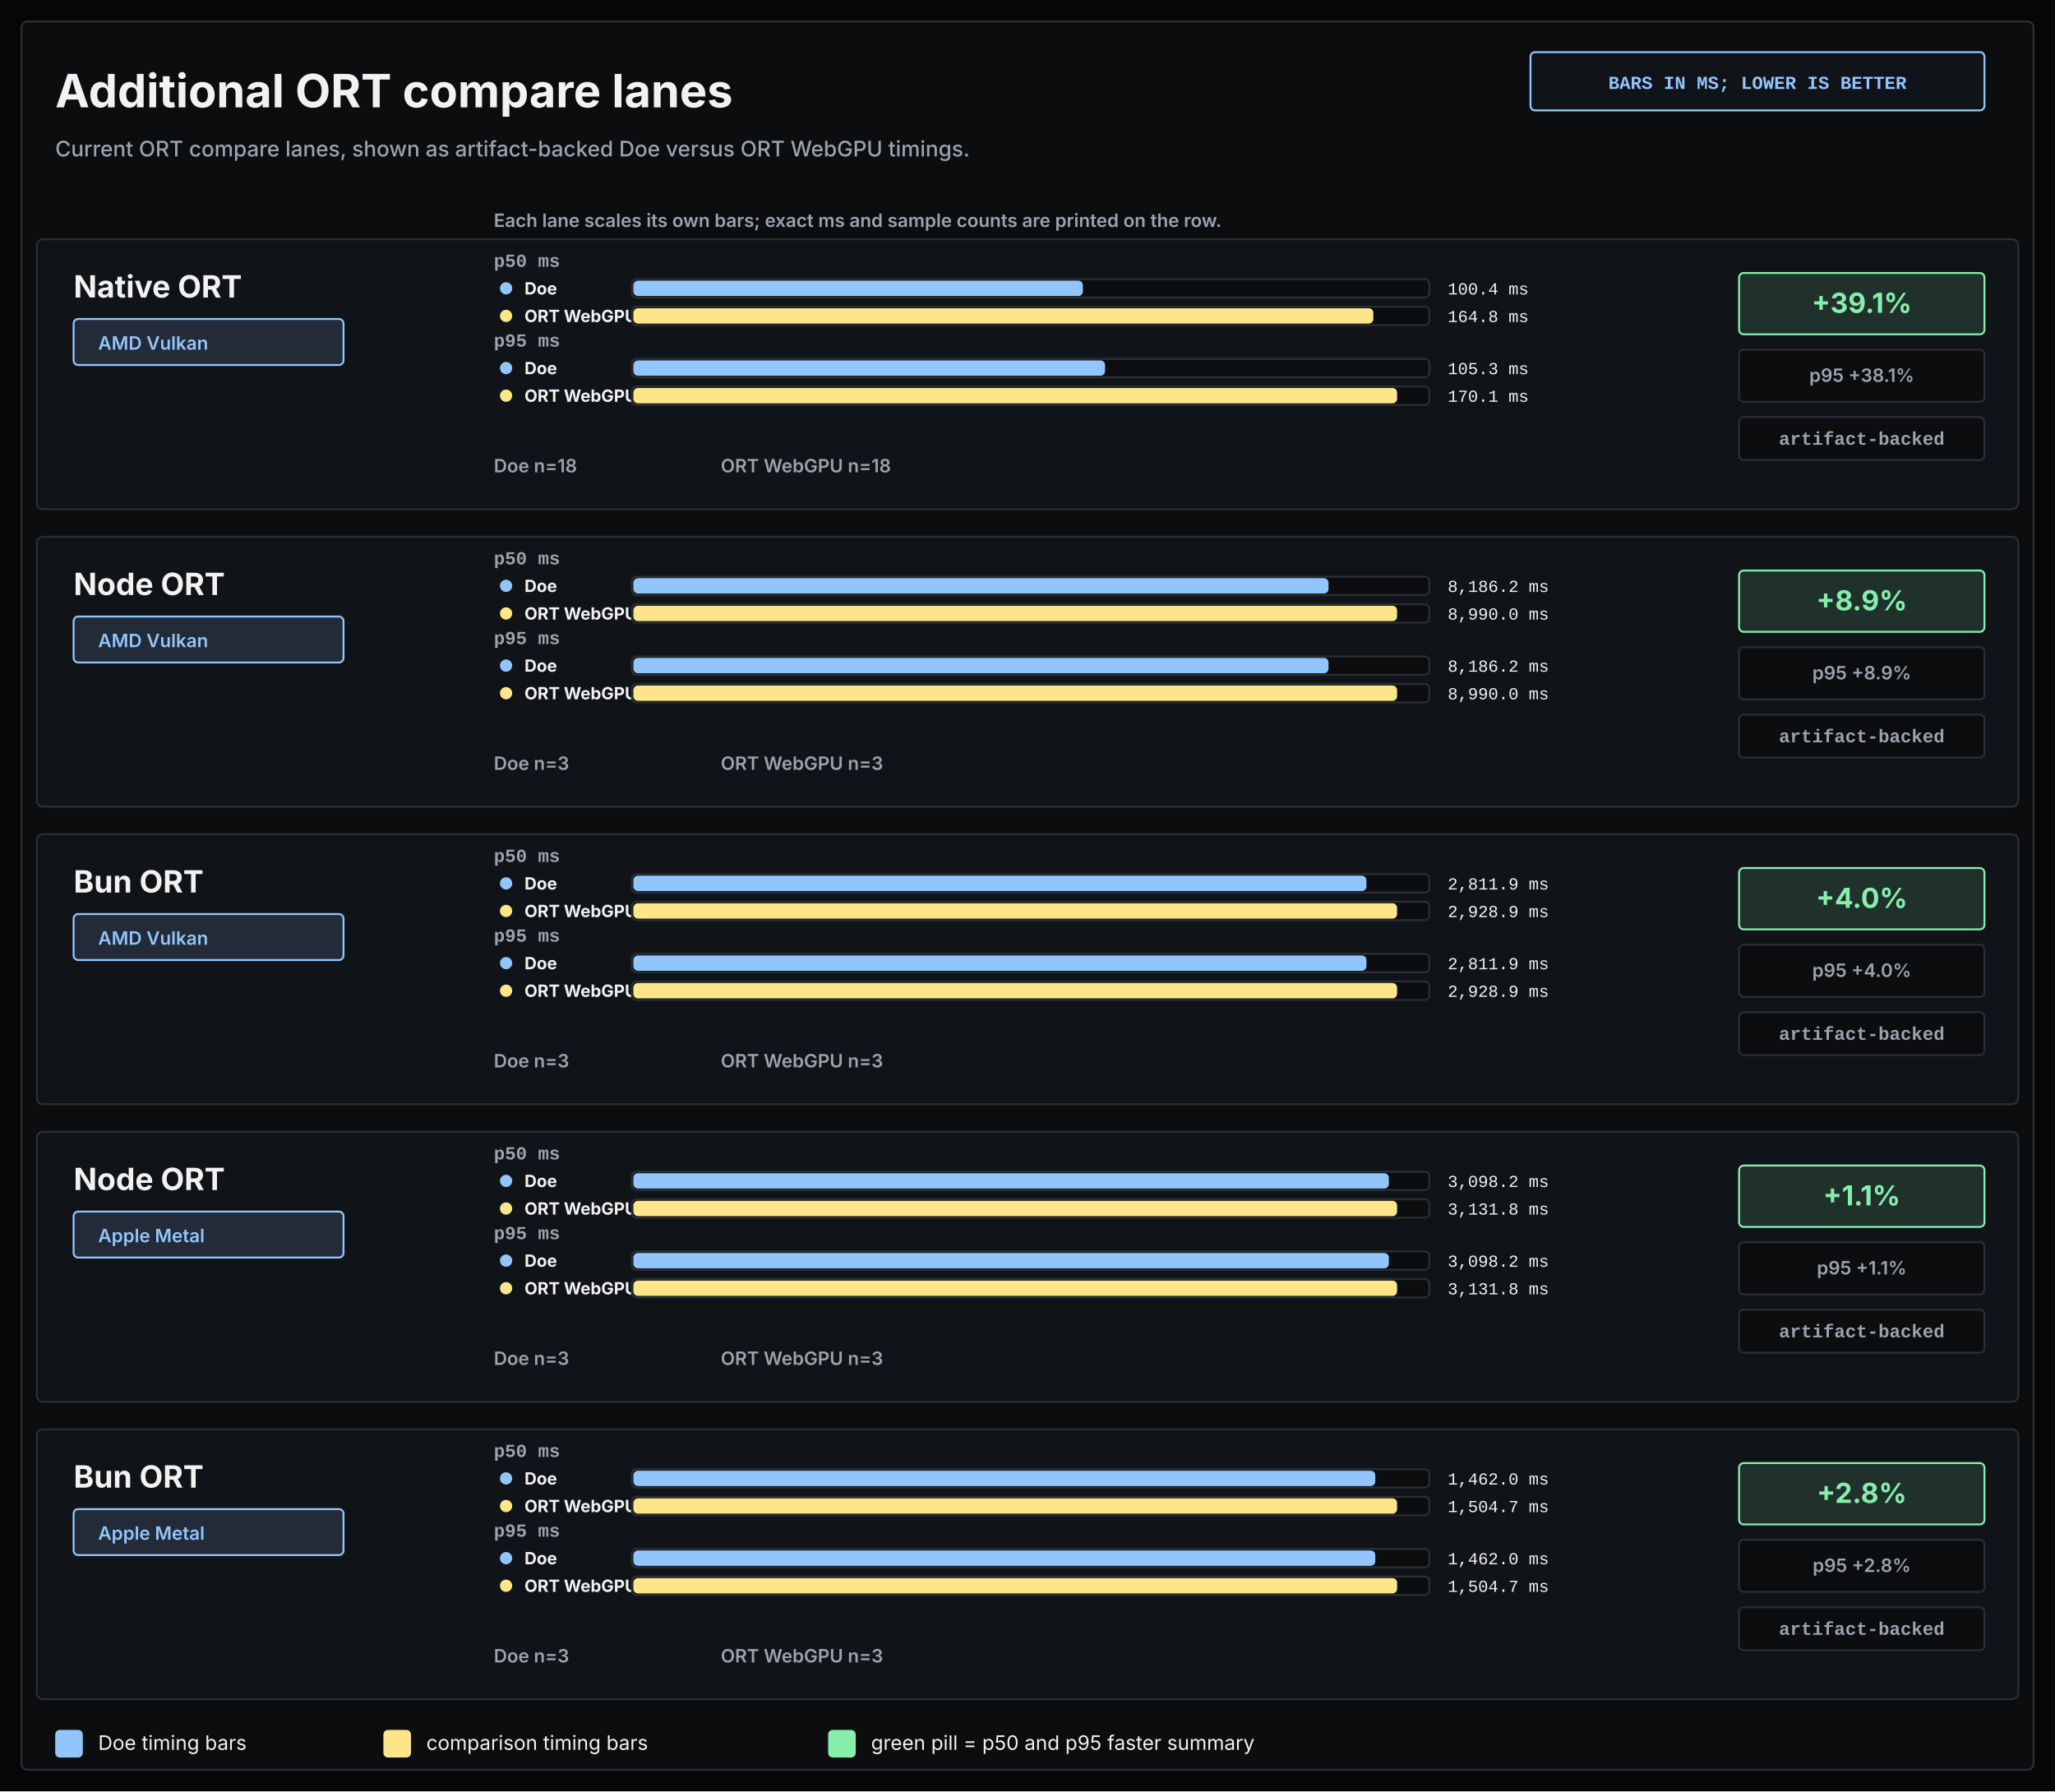
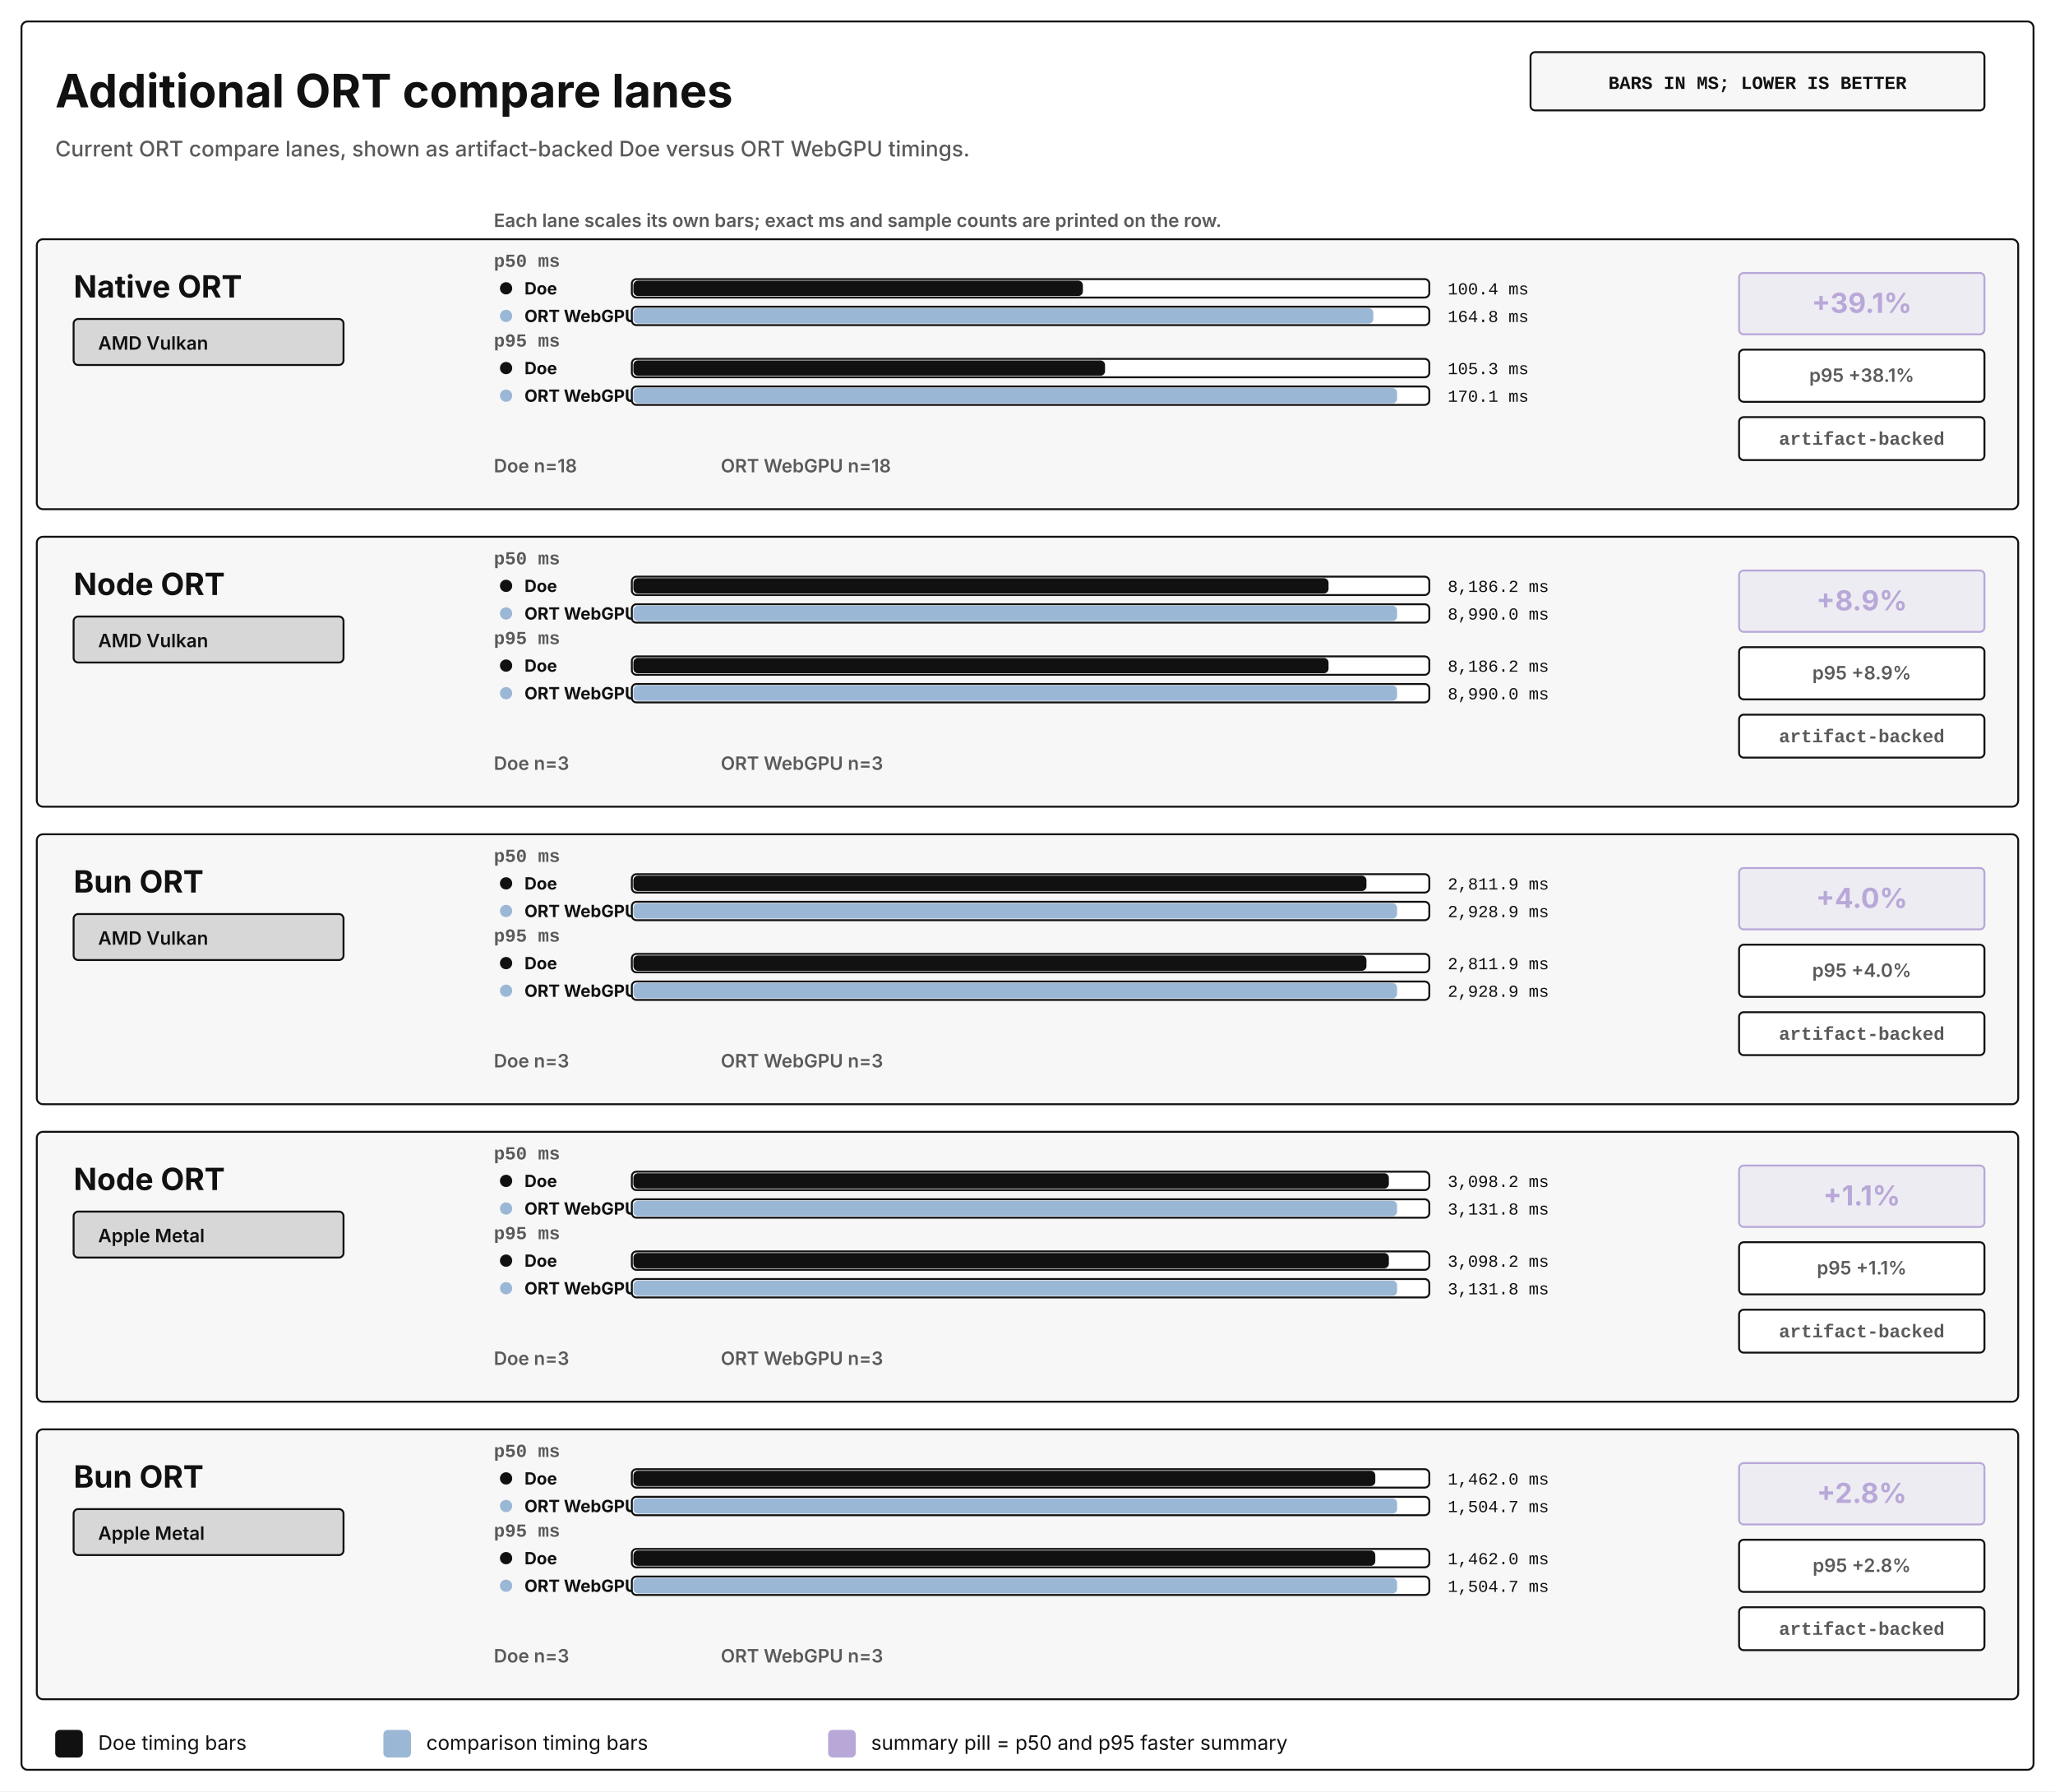
<svg xmlns="http://www.w3.org/2000/svg" width="1340" height="1168" viewBox="0 0 1340 1168" role="img" aria-labelledby="chart-title chart-desc">
  <defs>
    <style>
-   text { fill: #f2f2f0; font-family: Inter, 'Segoe UI', 'Helvetica Neue', Arial, sans-serif; letter-spacing: 0; }
+   text { fill: #111111; font-family: Inter, 'Segoe UI', 'Helvetica Neue', Arial, sans-serif; letter-spacing: 0; }
  .ev-title { font-size: 30px; font-weight: 700; }
-   .ev-subtitle { font-size: 14px; fill: #9ca3af; font-weight: 500; }
+   .ev-subtitle { font-size: 14px; fill: #5a5a5a; font-weight: 500; }
  .ev-node-title { font-size: 20px; font-weight: 700; }
-   .ev-label { font-size: 12px; fill: #9ca3af; font-weight: 600; }
+   .ev-label { font-size: 12px; fill: #5a5a5a; font-weight: 600; }
  .ev-mono { font-family: SFMono-Regular, Menlo, Consolas, 'Liberation Mono', monospace; }
</style>
  </defs>
-   <rect x="0" y="0" width="1340" height="1168" fill="#050607" />
-   <rect x="14" y="14" width="1312" height="1140" rx="4" fill="#0b0d0f" stroke="#2a2f35" stroke-width="1.25" />
+   <rect x="0" y="0" width="1340" height="1168" fill="#ffffff" />
+   <rect x="14" y="14" width="1312" height="1140" rx="4" fill="#ffffff" stroke="#111111" stroke-width="1.25" />
  <text x="36" y="70" class="ev-title">Additional ORT compare lanes</text>
  <text x="36" y="102" class="ev-subtitle">Current ORT compare lanes, shown as artifact-backed Doe versus ORT WebGPU timings.</text>
-   <rect x="998" y="34" width="296" height="38" rx="3" fill="#101317" stroke="#93c5fd" stroke-width="1.25" />
-   <text x="1146" y="58" text-anchor="middle" class="ev-label ev-mono" style="fill:#93c5fd">BARS IN MS; LOWER IS BETTER</text>
+   <rect x="998" y="34" width="296" height="38" rx="3" fill="#f7f7f7" stroke="#111111" stroke-width="1.25" />
+   <text x="1146" y="58" text-anchor="middle" class="ev-label ev-mono" style="fill:#111111">BARS IN MS; LOWER IS BETTER</text>
  <text x="322" y="148" class="ev-label">Each lane scales its own bars; exact ms and sample counts are printed on the row.</text>
-   <rect x="24" y="156" width="1292" height="176" rx="4" fill="#101317" stroke="#2a2f35" stroke-width="1.25" />
+   <rect x="24" y="156" width="1292" height="176" rx="4" fill="#f7f7f7" stroke="#111111" stroke-width="1.25" />
  <text x="48" y="194" class="ev-node-title">Native ORT</text>
-   <rect x="48" y="208" width="176" height="30" rx="3" fill="#93c5fd" fill-opacity="0.14" stroke="#93c5fd" stroke-width="1.25" />
-   <text x="64" y="228" class="ev-label" style="fill:#93c5fd">AMD Vulkan</text>
+   <rect x="48" y="208" width="176" height="30" rx="3" fill="#111111" fill-opacity="0.14" stroke="#111111" stroke-width="1.25" />
+   <text x="64" y="228" class="ev-label" style="fill:#111111">AMD Vulkan</text>
  <text x="322" y="174" class="ev-label ev-mono">p50 ms</text>
-   <circle cx="330" cy="188" r="4" fill="#93c5fd" />
+   <circle cx="330" cy="188" r="4" fill="#111111" />
  <text x="342" y="192" font-size="11" font-weight="700">Doe</text>
-   <rect x="412" y="182" width="520" height="12" rx="3" fill="#0b0d0f" stroke="#2a2f35" stroke-width="1.25" />
-   <rect x="413" y="183" width="293.11" height="10" rx="3" fill="#93c5fd" />
+   <rect x="412" y="182" width="520" height="12" rx="3" fill="#ffffff" stroke="#111111" stroke-width="1.25" />
+   <rect x="413" y="183" width="293.11" height="10" rx="3" fill="#111111" />
  <text x="944" y="192" class="ev-mono" font-size="11">100.4 ms</text>
-   <circle cx="330" cy="206" r="4" fill="#fde68a" />
+   <circle cx="330" cy="206" r="4" fill="#9bb7d6" />
  <text x="342" y="210" font-size="11" font-weight="700">ORT WebGPU</text>
-   <rect x="412" y="200" width="520" height="12" rx="3" fill="#0b0d0f" stroke="#2a2f35" stroke-width="1.25" />
-   <rect x="413" y="201" width="482.514" height="10" rx="3" fill="#fde68a" />
+   <rect x="412" y="200" width="520" height="12" rx="3" fill="#ffffff" stroke="#111111" stroke-width="1.25" />
+   <rect x="413" y="201" width="482.514" height="10" rx="3" fill="#9bb7d6" />
  <text x="944" y="210" class="ev-mono" font-size="11">164.8 ms</text>
  <text x="322" y="226" class="ev-label ev-mono">p95 ms</text>
-   <circle cx="330" cy="240" r="4" fill="#93c5fd" />
+   <circle cx="330" cy="240" r="4" fill="#111111" />
  <text x="342" y="244" font-size="11" font-weight="700">Doe</text>
-   <rect x="412" y="234" width="520" height="12" rx="3" fill="#0b0d0f" stroke="#2a2f35" stroke-width="1.25" />
-   <rect x="413" y="235" width="307.566" height="10" rx="3" fill="#93c5fd" />
+   <rect x="412" y="234" width="520" height="12" rx="3" fill="#ffffff" stroke="#111111" stroke-width="1.25" />
+   <rect x="413" y="235" width="307.566" height="10" rx="3" fill="#111111" />
  <text x="944" y="244" class="ev-mono" font-size="11">105.3 ms</text>
-   <circle cx="330" cy="258" r="4" fill="#fde68a" />
+   <circle cx="330" cy="258" r="4" fill="#9bb7d6" />
  <text x="342" y="262" font-size="11" font-weight="700">ORT WebGPU</text>
-   <rect x="412" y="252" width="520" height="12" rx="3" fill="#0b0d0f" stroke="#2a2f35" stroke-width="1.25" />
-   <rect x="413" y="253" width="498" height="10" rx="3" fill="#fde68a" />
+   <rect x="412" y="252" width="520" height="12" rx="3" fill="#ffffff" stroke="#111111" stroke-width="1.25" />
+   <rect x="413" y="253" width="498" height="10" rx="3" fill="#9bb7d6" />
  <text x="944" y="262" class="ev-mono" font-size="11">170.1 ms</text>
  <text x="322" y="308" class="ev-label">Doe n=18</text>
  <text x="470" y="308" class="ev-label">ORT WebGPU n=18</text>
-   <rect x="1134" y="178" width="160" height="40" rx="3" fill="#86efac" fill-opacity="0.14" stroke="#86efac" stroke-width="1.25" />
-   <text x="1214" y="204" text-anchor="middle" font-size="18" font-weight="700" style="fill:#86efac">+39.1%</text>
-   <rect x="1134" y="228" width="160" height="34" rx="3" fill="#0b0d0f" stroke="#2a2f35" stroke-width="1.25" />
+   <rect x="1134" y="178" width="160" height="40" rx="3" fill="#b8a8d8" fill-opacity="0.14" stroke="#b8a8d8" stroke-width="1.25" />
+   <text x="1214" y="204" text-anchor="middle" font-size="18" font-weight="700" style="fill:#b8a8d8">+39.1%</text>
+   <rect x="1134" y="228" width="160" height="34" rx="3" fill="#ffffff" stroke="#111111" stroke-width="1.25" />
  <text x="1214" y="249" text-anchor="middle" class="ev-label">p95 +38.1%</text>
-   <rect x="1134" y="272" width="160" height="28" rx="3" fill="#0b0d0f" stroke="#2a2f35" stroke-width="1.25" />
+   <rect x="1134" y="272" width="160" height="28" rx="3" fill="#ffffff" stroke="#111111" stroke-width="1.25" />
  <text x="1214" y="290" text-anchor="middle" class="ev-label ev-mono">artifact-backed</text>
-   <rect x="24" y="350" width="1292" height="176" rx="4" fill="#101317" stroke="#2a2f35" stroke-width="1.25" />
+   <rect x="24" y="350" width="1292" height="176" rx="4" fill="#f7f7f7" stroke="#111111" stroke-width="1.25" />
  <text x="48" y="388" class="ev-node-title">Node ORT</text>
-   <rect x="48" y="402" width="176" height="30" rx="3" fill="#93c5fd" fill-opacity="0.14" stroke="#93c5fd" stroke-width="1.25" />
-   <text x="64" y="422" class="ev-label" style="fill:#93c5fd">AMD Vulkan</text>
+   <rect x="48" y="402" width="176" height="30" rx="3" fill="#111111" fill-opacity="0.14" stroke="#111111" stroke-width="1.25" />
+   <text x="64" y="422" class="ev-label" style="fill:#111111">AMD Vulkan</text>
  <text x="322" y="368" class="ev-label ev-mono">p50 ms</text>
-   <circle cx="330" cy="382" r="4" fill="#93c5fd" />
+   <circle cx="330" cy="382" r="4" fill="#111111" />
  <text x="342" y="386" font-size="11" font-weight="700">Doe</text>
-   <rect x="412" y="376" width="520" height="12" rx="3" fill="#0b0d0f" stroke="#2a2f35" stroke-width="1.25" />
-   <rect x="413" y="377" width="453.297" height="10" rx="3" fill="#93c5fd" />
+   <rect x="412" y="376" width="520" height="12" rx="3" fill="#ffffff" stroke="#111111" stroke-width="1.25" />
+   <rect x="413" y="377" width="453.297" height="10" rx="3" fill="#111111" />
  <text x="944" y="386" class="ev-mono" font-size="11">8,186.2 ms</text>
-   <circle cx="330" cy="400" r="4" fill="#fde68a" />
+   <circle cx="330" cy="400" r="4" fill="#9bb7d6" />
  <text x="342" y="404" font-size="11" font-weight="700">ORT WebGPU</text>
-   <rect x="412" y="394" width="520" height="12" rx="3" fill="#0b0d0f" stroke="#2a2f35" stroke-width="1.25" />
-   <rect x="413" y="395" width="498" height="10" rx="3" fill="#fde68a" />
+   <rect x="412" y="394" width="520" height="12" rx="3" fill="#ffffff" stroke="#111111" stroke-width="1.25" />
+   <rect x="413" y="395" width="498" height="10" rx="3" fill="#9bb7d6" />
  <text x="944" y="404" class="ev-mono" font-size="11">8,990.0 ms</text>
  <text x="322" y="420" class="ev-label ev-mono">p95 ms</text>
-   <circle cx="330" cy="434" r="4" fill="#93c5fd" />
+   <circle cx="330" cy="434" r="4" fill="#111111" />
  <text x="342" y="438" font-size="11" font-weight="700">Doe</text>
-   <rect x="412" y="428" width="520" height="12" rx="3" fill="#0b0d0f" stroke="#2a2f35" stroke-width="1.25" />
-   <rect x="413" y="429" width="453.297" height="10" rx="3" fill="#93c5fd" />
+   <rect x="412" y="428" width="520" height="12" rx="3" fill="#ffffff" stroke="#111111" stroke-width="1.25" />
+   <rect x="413" y="429" width="453.297" height="10" rx="3" fill="#111111" />
  <text x="944" y="438" class="ev-mono" font-size="11">8,186.2 ms</text>
-   <circle cx="330" cy="452" r="4" fill="#fde68a" />
+   <circle cx="330" cy="452" r="4" fill="#9bb7d6" />
  <text x="342" y="456" font-size="11" font-weight="700">ORT WebGPU</text>
-   <rect x="412" y="446" width="520" height="12" rx="3" fill="#0b0d0f" stroke="#2a2f35" stroke-width="1.25" />
-   <rect x="413" y="447" width="498" height="10" rx="3" fill="#fde68a" />
+   <rect x="412" y="446" width="520" height="12" rx="3" fill="#ffffff" stroke="#111111" stroke-width="1.25" />
+   <rect x="413" y="447" width="498" height="10" rx="3" fill="#9bb7d6" />
  <text x="944" y="456" class="ev-mono" font-size="11">8,990.0 ms</text>
  <text x="322" y="502" class="ev-label">Doe n=3</text>
  <text x="470" y="502" class="ev-label">ORT WebGPU n=3</text>
-   <rect x="1134" y="372" width="160" height="40" rx="3" fill="#86efac" fill-opacity="0.14" stroke="#86efac" stroke-width="1.25" />
-   <text x="1214" y="398" text-anchor="middle" font-size="18" font-weight="700" style="fill:#86efac">+8.9%</text>
-   <rect x="1134" y="422" width="160" height="34" rx="3" fill="#0b0d0f" stroke="#2a2f35" stroke-width="1.25" />
+   <rect x="1134" y="372" width="160" height="40" rx="3" fill="#b8a8d8" fill-opacity="0.14" stroke="#b8a8d8" stroke-width="1.25" />
+   <text x="1214" y="398" text-anchor="middle" font-size="18" font-weight="700" style="fill:#b8a8d8">+8.9%</text>
+   <rect x="1134" y="422" width="160" height="34" rx="3" fill="#ffffff" stroke="#111111" stroke-width="1.25" />
  <text x="1214" y="443" text-anchor="middle" class="ev-label">p95 +8.9%</text>
-   <rect x="1134" y="466" width="160" height="28" rx="3" fill="#0b0d0f" stroke="#2a2f35" stroke-width="1.25" />
+   <rect x="1134" y="466" width="160" height="28" rx="3" fill="#ffffff" stroke="#111111" stroke-width="1.25" />
  <text x="1214" y="484" text-anchor="middle" class="ev-label ev-mono">artifact-backed</text>
-   <rect x="24" y="544" width="1292" height="176" rx="4" fill="#101317" stroke="#2a2f35" stroke-width="1.25" />
+   <rect x="24" y="544" width="1292" height="176" rx="4" fill="#f7f7f7" stroke="#111111" stroke-width="1.25" />
  <text x="48" y="582" class="ev-node-title">Bun ORT</text>
-   <rect x="48" y="596" width="176" height="30" rx="3" fill="#93c5fd" fill-opacity="0.14" stroke="#93c5fd" stroke-width="1.25" />
-   <text x="64" y="616" class="ev-label" style="fill:#93c5fd">AMD Vulkan</text>
+   <rect x="48" y="596" width="176" height="30" rx="3" fill="#111111" fill-opacity="0.14" stroke="#111111" stroke-width="1.25" />
+   <text x="64" y="616" class="ev-label" style="fill:#111111">AMD Vulkan</text>
  <text x="322" y="562" class="ev-label ev-mono">p50 ms</text>
-   <circle cx="330" cy="576" r="4" fill="#93c5fd" />
+   <circle cx="330" cy="576" r="4" fill="#111111" />
  <text x="342" y="580" font-size="11" font-weight="700">Doe</text>
-   <rect x="412" y="570" width="520" height="12" rx="3" fill="#0b0d0f" stroke="#2a2f35" stroke-width="1.25" />
-   <rect x="413" y="571" width="478.024" height="10" rx="3" fill="#93c5fd" />
+   <rect x="412" y="570" width="520" height="12" rx="3" fill="#ffffff" stroke="#111111" stroke-width="1.25" />
+   <rect x="413" y="571" width="478.024" height="10" rx="3" fill="#111111" />
  <text x="944" y="580" class="ev-mono" font-size="11">2,811.9 ms</text>
-   <circle cx="330" cy="594" r="4" fill="#fde68a" />
+   <circle cx="330" cy="594" r="4" fill="#9bb7d6" />
  <text x="342" y="598" font-size="11" font-weight="700">ORT WebGPU</text>
-   <rect x="412" y="588" width="520" height="12" rx="3" fill="#0b0d0f" stroke="#2a2f35" stroke-width="1.25" />
-   <rect x="413" y="589" width="498" height="10" rx="3" fill="#fde68a" />
+   <rect x="412" y="588" width="520" height="12" rx="3" fill="#ffffff" stroke="#111111" stroke-width="1.25" />
+   <rect x="413" y="589" width="498" height="10" rx="3" fill="#9bb7d6" />
  <text x="944" y="598" class="ev-mono" font-size="11">2,928.9 ms</text>
  <text x="322" y="614" class="ev-label ev-mono">p95 ms</text>
-   <circle cx="330" cy="628" r="4" fill="#93c5fd" />
+   <circle cx="330" cy="628" r="4" fill="#111111" />
  <text x="342" y="632" font-size="11" font-weight="700">Doe</text>
-   <rect x="412" y="622" width="520" height="12" rx="3" fill="#0b0d0f" stroke="#2a2f35" stroke-width="1.25" />
-   <rect x="413" y="623" width="478.024" height="10" rx="3" fill="#93c5fd" />
+   <rect x="412" y="622" width="520" height="12" rx="3" fill="#ffffff" stroke="#111111" stroke-width="1.25" />
+   <rect x="413" y="623" width="478.024" height="10" rx="3" fill="#111111" />
  <text x="944" y="632" class="ev-mono" font-size="11">2,811.9 ms</text>
-   <circle cx="330" cy="646" r="4" fill="#fde68a" />
+   <circle cx="330" cy="646" r="4" fill="#9bb7d6" />
  <text x="342" y="650" font-size="11" font-weight="700">ORT WebGPU</text>
-   <rect x="412" y="640" width="520" height="12" rx="3" fill="#0b0d0f" stroke="#2a2f35" stroke-width="1.25" />
-   <rect x="413" y="641" width="498" height="10" rx="3" fill="#fde68a" />
+   <rect x="412" y="640" width="520" height="12" rx="3" fill="#ffffff" stroke="#111111" stroke-width="1.25" />
+   <rect x="413" y="641" width="498" height="10" rx="3" fill="#9bb7d6" />
  <text x="944" y="650" class="ev-mono" font-size="11">2,928.9 ms</text>
  <text x="322" y="696" class="ev-label">Doe n=3</text>
  <text x="470" y="696" class="ev-label">ORT WebGPU n=3</text>
-   <rect x="1134" y="566" width="160" height="40" rx="3" fill="#86efac" fill-opacity="0.14" stroke="#86efac" stroke-width="1.25" />
-   <text x="1214" y="592" text-anchor="middle" font-size="18" font-weight="700" style="fill:#86efac">+4.0%</text>
-   <rect x="1134" y="616" width="160" height="34" rx="3" fill="#0b0d0f" stroke="#2a2f35" stroke-width="1.25" />
+   <rect x="1134" y="566" width="160" height="40" rx="3" fill="#b8a8d8" fill-opacity="0.14" stroke="#b8a8d8" stroke-width="1.25" />
+   <text x="1214" y="592" text-anchor="middle" font-size="18" font-weight="700" style="fill:#b8a8d8">+4.0%</text>
+   <rect x="1134" y="616" width="160" height="34" rx="3" fill="#ffffff" stroke="#111111" stroke-width="1.25" />
  <text x="1214" y="637" text-anchor="middle" class="ev-label">p95 +4.0%</text>
-   <rect x="1134" y="660" width="160" height="28" rx="3" fill="#0b0d0f" stroke="#2a2f35" stroke-width="1.25" />
+   <rect x="1134" y="660" width="160" height="28" rx="3" fill="#ffffff" stroke="#111111" stroke-width="1.25" />
  <text x="1214" y="678" text-anchor="middle" class="ev-label ev-mono">artifact-backed</text>
-   <rect x="24" y="738" width="1292" height="176" rx="4" fill="#101317" stroke="#2a2f35" stroke-width="1.25" />
+   <rect x="24" y="738" width="1292" height="176" rx="4" fill="#f7f7f7" stroke="#111111" stroke-width="1.25" />
  <text x="48" y="776" class="ev-node-title">Node ORT</text>
-   <rect x="48" y="790" width="176" height="30" rx="3" fill="#93c5fd" fill-opacity="0.14" stroke="#93c5fd" stroke-width="1.25" />
-   <text x="64" y="810" class="ev-label" style="fill:#93c5fd">Apple Metal</text>
+   <rect x="48" y="790" width="176" height="30" rx="3" fill="#111111" fill-opacity="0.14" stroke="#111111" stroke-width="1.25" />
+   <text x="64" y="810" class="ev-label" style="fill:#111111">Apple Metal</text>
  <text x="322" y="756" class="ev-label ev-mono">p50 ms</text>
-   <circle cx="330" cy="770" r="4" fill="#93c5fd" />
+   <circle cx="330" cy="770" r="4" fill="#111111" />
  <text x="342" y="774" font-size="11" font-weight="700">Doe</text>
-   <rect x="412" y="764" width="520" height="12" rx="3" fill="#0b0d0f" stroke="#2a2f35" stroke-width="1.25" />
-   <rect x="413" y="765" width="492.638" height="10" rx="3" fill="#93c5fd" />
+   <rect x="412" y="764" width="520" height="12" rx="3" fill="#ffffff" stroke="#111111" stroke-width="1.25" />
+   <rect x="413" y="765" width="492.638" height="10" rx="3" fill="#111111" />
  <text x="944" y="774" class="ev-mono" font-size="11">3,098.2 ms</text>
-   <circle cx="330" cy="788" r="4" fill="#fde68a" />
+   <circle cx="330" cy="788" r="4" fill="#9bb7d6" />
  <text x="342" y="792" font-size="11" font-weight="700">ORT WebGPU</text>
-   <rect x="412" y="782" width="520" height="12" rx="3" fill="#0b0d0f" stroke="#2a2f35" stroke-width="1.25" />
-   <rect x="413" y="783" width="498" height="10" rx="3" fill="#fde68a" />
+   <rect x="412" y="782" width="520" height="12" rx="3" fill="#ffffff" stroke="#111111" stroke-width="1.25" />
+   <rect x="413" y="783" width="498" height="10" rx="3" fill="#9bb7d6" />
  <text x="944" y="792" class="ev-mono" font-size="11">3,131.8 ms</text>
  <text x="322" y="808" class="ev-label ev-mono">p95 ms</text>
-   <circle cx="330" cy="822" r="4" fill="#93c5fd" />
+   <circle cx="330" cy="822" r="4" fill="#111111" />
  <text x="342" y="826" font-size="11" font-weight="700">Doe</text>
-   <rect x="412" y="816" width="520" height="12" rx="3" fill="#0b0d0f" stroke="#2a2f35" stroke-width="1.25" />
-   <rect x="413" y="817" width="492.638" height="10" rx="3" fill="#93c5fd" />
+   <rect x="412" y="816" width="520" height="12" rx="3" fill="#ffffff" stroke="#111111" stroke-width="1.25" />
+   <rect x="413" y="817" width="492.638" height="10" rx="3" fill="#111111" />
  <text x="944" y="826" class="ev-mono" font-size="11">3,098.2 ms</text>
-   <circle cx="330" cy="840" r="4" fill="#fde68a" />
+   <circle cx="330" cy="840" r="4" fill="#9bb7d6" />
  <text x="342" y="844" font-size="11" font-weight="700">ORT WebGPU</text>
-   <rect x="412" y="834" width="520" height="12" rx="3" fill="#0b0d0f" stroke="#2a2f35" stroke-width="1.25" />
-   <rect x="413" y="835" width="498" height="10" rx="3" fill="#fde68a" />
+   <rect x="412" y="834" width="520" height="12" rx="3" fill="#ffffff" stroke="#111111" stroke-width="1.25" />
+   <rect x="413" y="835" width="498" height="10" rx="3" fill="#9bb7d6" />
  <text x="944" y="844" class="ev-mono" font-size="11">3,131.8 ms</text>
  <text x="322" y="890" class="ev-label">Doe n=3</text>
  <text x="470" y="890" class="ev-label">ORT WebGPU n=3</text>
-   <rect x="1134" y="760" width="160" height="40" rx="3" fill="#86efac" fill-opacity="0.14" stroke="#86efac" stroke-width="1.25" />
-   <text x="1214" y="786" text-anchor="middle" font-size="18" font-weight="700" style="fill:#86efac">+1.1%</text>
-   <rect x="1134" y="810" width="160" height="34" rx="3" fill="#0b0d0f" stroke="#2a2f35" stroke-width="1.25" />
+   <rect x="1134" y="760" width="160" height="40" rx="3" fill="#b8a8d8" fill-opacity="0.14" stroke="#b8a8d8" stroke-width="1.25" />
+   <text x="1214" y="786" text-anchor="middle" font-size="18" font-weight="700" style="fill:#b8a8d8">+1.1%</text>
+   <rect x="1134" y="810" width="160" height="34" rx="3" fill="#ffffff" stroke="#111111" stroke-width="1.25" />
  <text x="1214" y="831" text-anchor="middle" class="ev-label">p95 +1.1%</text>
-   <rect x="1134" y="854" width="160" height="28" rx="3" fill="#0b0d0f" stroke="#2a2f35" stroke-width="1.25" />
+   <rect x="1134" y="854" width="160" height="28" rx="3" fill="#ffffff" stroke="#111111" stroke-width="1.25" />
  <text x="1214" y="872" text-anchor="middle" class="ev-label ev-mono">artifact-backed</text>
-   <rect x="24" y="932" width="1292" height="176" rx="4" fill="#101317" stroke="#2a2f35" stroke-width="1.25" />
+   <rect x="24" y="932" width="1292" height="176" rx="4" fill="#f7f7f7" stroke="#111111" stroke-width="1.25" />
  <text x="48" y="970" class="ev-node-title">Bun ORT</text>
-   <rect x="48" y="984" width="176" height="30" rx="3" fill="#93c5fd" fill-opacity="0.14" stroke="#93c5fd" stroke-width="1.25" />
-   <text x="64" y="1004" class="ev-label" style="fill:#93c5fd">Apple Metal</text>
+   <rect x="48" y="984" width="176" height="30" rx="3" fill="#111111" fill-opacity="0.14" stroke="#111111" stroke-width="1.25" />
+   <text x="64" y="1004" class="ev-label" style="fill:#111111">Apple Metal</text>
  <text x="322" y="950" class="ev-label ev-mono">p50 ms</text>
-   <circle cx="330" cy="964" r="4" fill="#93c5fd" />
+   <circle cx="330" cy="964" r="4" fill="#111111" />
  <text x="342" y="968" font-size="11" font-weight="700">Doe</text>
-   <rect x="412" y="958" width="520" height="12" rx="3" fill="#0b0d0f" stroke="#2a2f35" stroke-width="1.25" />
-   <rect x="413" y="959" width="483.796" height="10" rx="3" fill="#93c5fd" />
+   <rect x="412" y="958" width="520" height="12" rx="3" fill="#ffffff" stroke="#111111" stroke-width="1.25" />
+   <rect x="413" y="959" width="483.796" height="10" rx="3" fill="#111111" />
  <text x="944" y="968" class="ev-mono" font-size="11">1,462.0 ms</text>
-   <circle cx="330" cy="982" r="4" fill="#fde68a" />
+   <circle cx="330" cy="982" r="4" fill="#9bb7d6" />
  <text x="342" y="986" font-size="11" font-weight="700">ORT WebGPU</text>
-   <rect x="412" y="976" width="520" height="12" rx="3" fill="#0b0d0f" stroke="#2a2f35" stroke-width="1.25" />
-   <rect x="413" y="977" width="498" height="10" rx="3" fill="#fde68a" />
+   <rect x="412" y="976" width="520" height="12" rx="3" fill="#ffffff" stroke="#111111" stroke-width="1.25" />
+   <rect x="413" y="977" width="498" height="10" rx="3" fill="#9bb7d6" />
  <text x="944" y="986" class="ev-mono" font-size="11">1,504.7 ms</text>
  <text x="322" y="1002" class="ev-label ev-mono">p95 ms</text>
-   <circle cx="330" cy="1016" r="4" fill="#93c5fd" />
+   <circle cx="330" cy="1016" r="4" fill="#111111" />
  <text x="342" y="1020" font-size="11" font-weight="700">Doe</text>
-   <rect x="412" y="1010" width="520" height="12" rx="3" fill="#0b0d0f" stroke="#2a2f35" stroke-width="1.25" />
-   <rect x="413" y="1011" width="483.796" height="10" rx="3" fill="#93c5fd" />
+   <rect x="412" y="1010" width="520" height="12" rx="3" fill="#ffffff" stroke="#111111" stroke-width="1.25" />
+   <rect x="413" y="1011" width="483.796" height="10" rx="3" fill="#111111" />
  <text x="944" y="1020" class="ev-mono" font-size="11">1,462.0 ms</text>
-   <circle cx="330" cy="1034" r="4" fill="#fde68a" />
+   <circle cx="330" cy="1034" r="4" fill="#9bb7d6" />
  <text x="342" y="1038" font-size="11" font-weight="700">ORT WebGPU</text>
-   <rect x="412" y="1028" width="520" height="12" rx="3" fill="#0b0d0f" stroke="#2a2f35" stroke-width="1.25" />
-   <rect x="413" y="1029" width="498" height="10" rx="3" fill="#fde68a" />
+   <rect x="412" y="1028" width="520" height="12" rx="3" fill="#ffffff" stroke="#111111" stroke-width="1.25" />
+   <rect x="413" y="1029" width="498" height="10" rx="3" fill="#9bb7d6" />
  <text x="944" y="1038" class="ev-mono" font-size="11">1,504.7 ms</text>
  <text x="322" y="1084" class="ev-label">Doe n=3</text>
  <text x="470" y="1084" class="ev-label">ORT WebGPU n=3</text>
-   <rect x="1134" y="954" width="160" height="40" rx="3" fill="#86efac" fill-opacity="0.14" stroke="#86efac" stroke-width="1.25" />
-   <text x="1214" y="980" text-anchor="middle" font-size="18" font-weight="700" style="fill:#86efac">+2.8%</text>
-   <rect x="1134" y="1004" width="160" height="34" rx="3" fill="#0b0d0f" stroke="#2a2f35" stroke-width="1.25" />
+   <rect x="1134" y="954" width="160" height="40" rx="3" fill="#b8a8d8" fill-opacity="0.14" stroke="#b8a8d8" stroke-width="1.25" />
+   <text x="1214" y="980" text-anchor="middle" font-size="18" font-weight="700" style="fill:#b8a8d8">+2.8%</text>
+   <rect x="1134" y="1004" width="160" height="34" rx="3" fill="#ffffff" stroke="#111111" stroke-width="1.25" />
  <text x="1214" y="1025" text-anchor="middle" class="ev-label">p95 +2.8%</text>
-   <rect x="1134" y="1048" width="160" height="28" rx="3" fill="#0b0d0f" stroke="#2a2f35" stroke-width="1.25" />
+   <rect x="1134" y="1048" width="160" height="28" rx="3" fill="#ffffff" stroke="#111111" stroke-width="1.25" />
  <text x="1214" y="1066" text-anchor="middle" class="ev-label ev-mono">artifact-backed</text>
-   <rect x="36" y="1128" width="18" height="18" rx="3" fill="#93c5fd" />
+   <rect x="36" y="1128" width="18" height="18" rx="3" fill="#111111" />
  <text x="64" y="1141" font-size="13">Doe timing bars</text>
-   <rect x="250" y="1128" width="18" height="18" rx="3" fill="#fde68a" />
+   <rect x="250" y="1128" width="18" height="18" rx="3" fill="#9bb7d6" />
  <text x="278" y="1141" font-size="13">comparison timing bars</text>
-   <rect x="540" y="1128" width="18" height="18" rx="3" fill="#86efac" />
-   <text x="568" y="1141" font-size="13">green pill = p50 and p95 faster summary</text>
+   <rect x="540" y="1128" width="18" height="18" rx="3" fill="#b8a8d8" />
+   <text x="568" y="1141" font-size="13">summary pill = p50 and p95 faster summary</text>
</svg>
